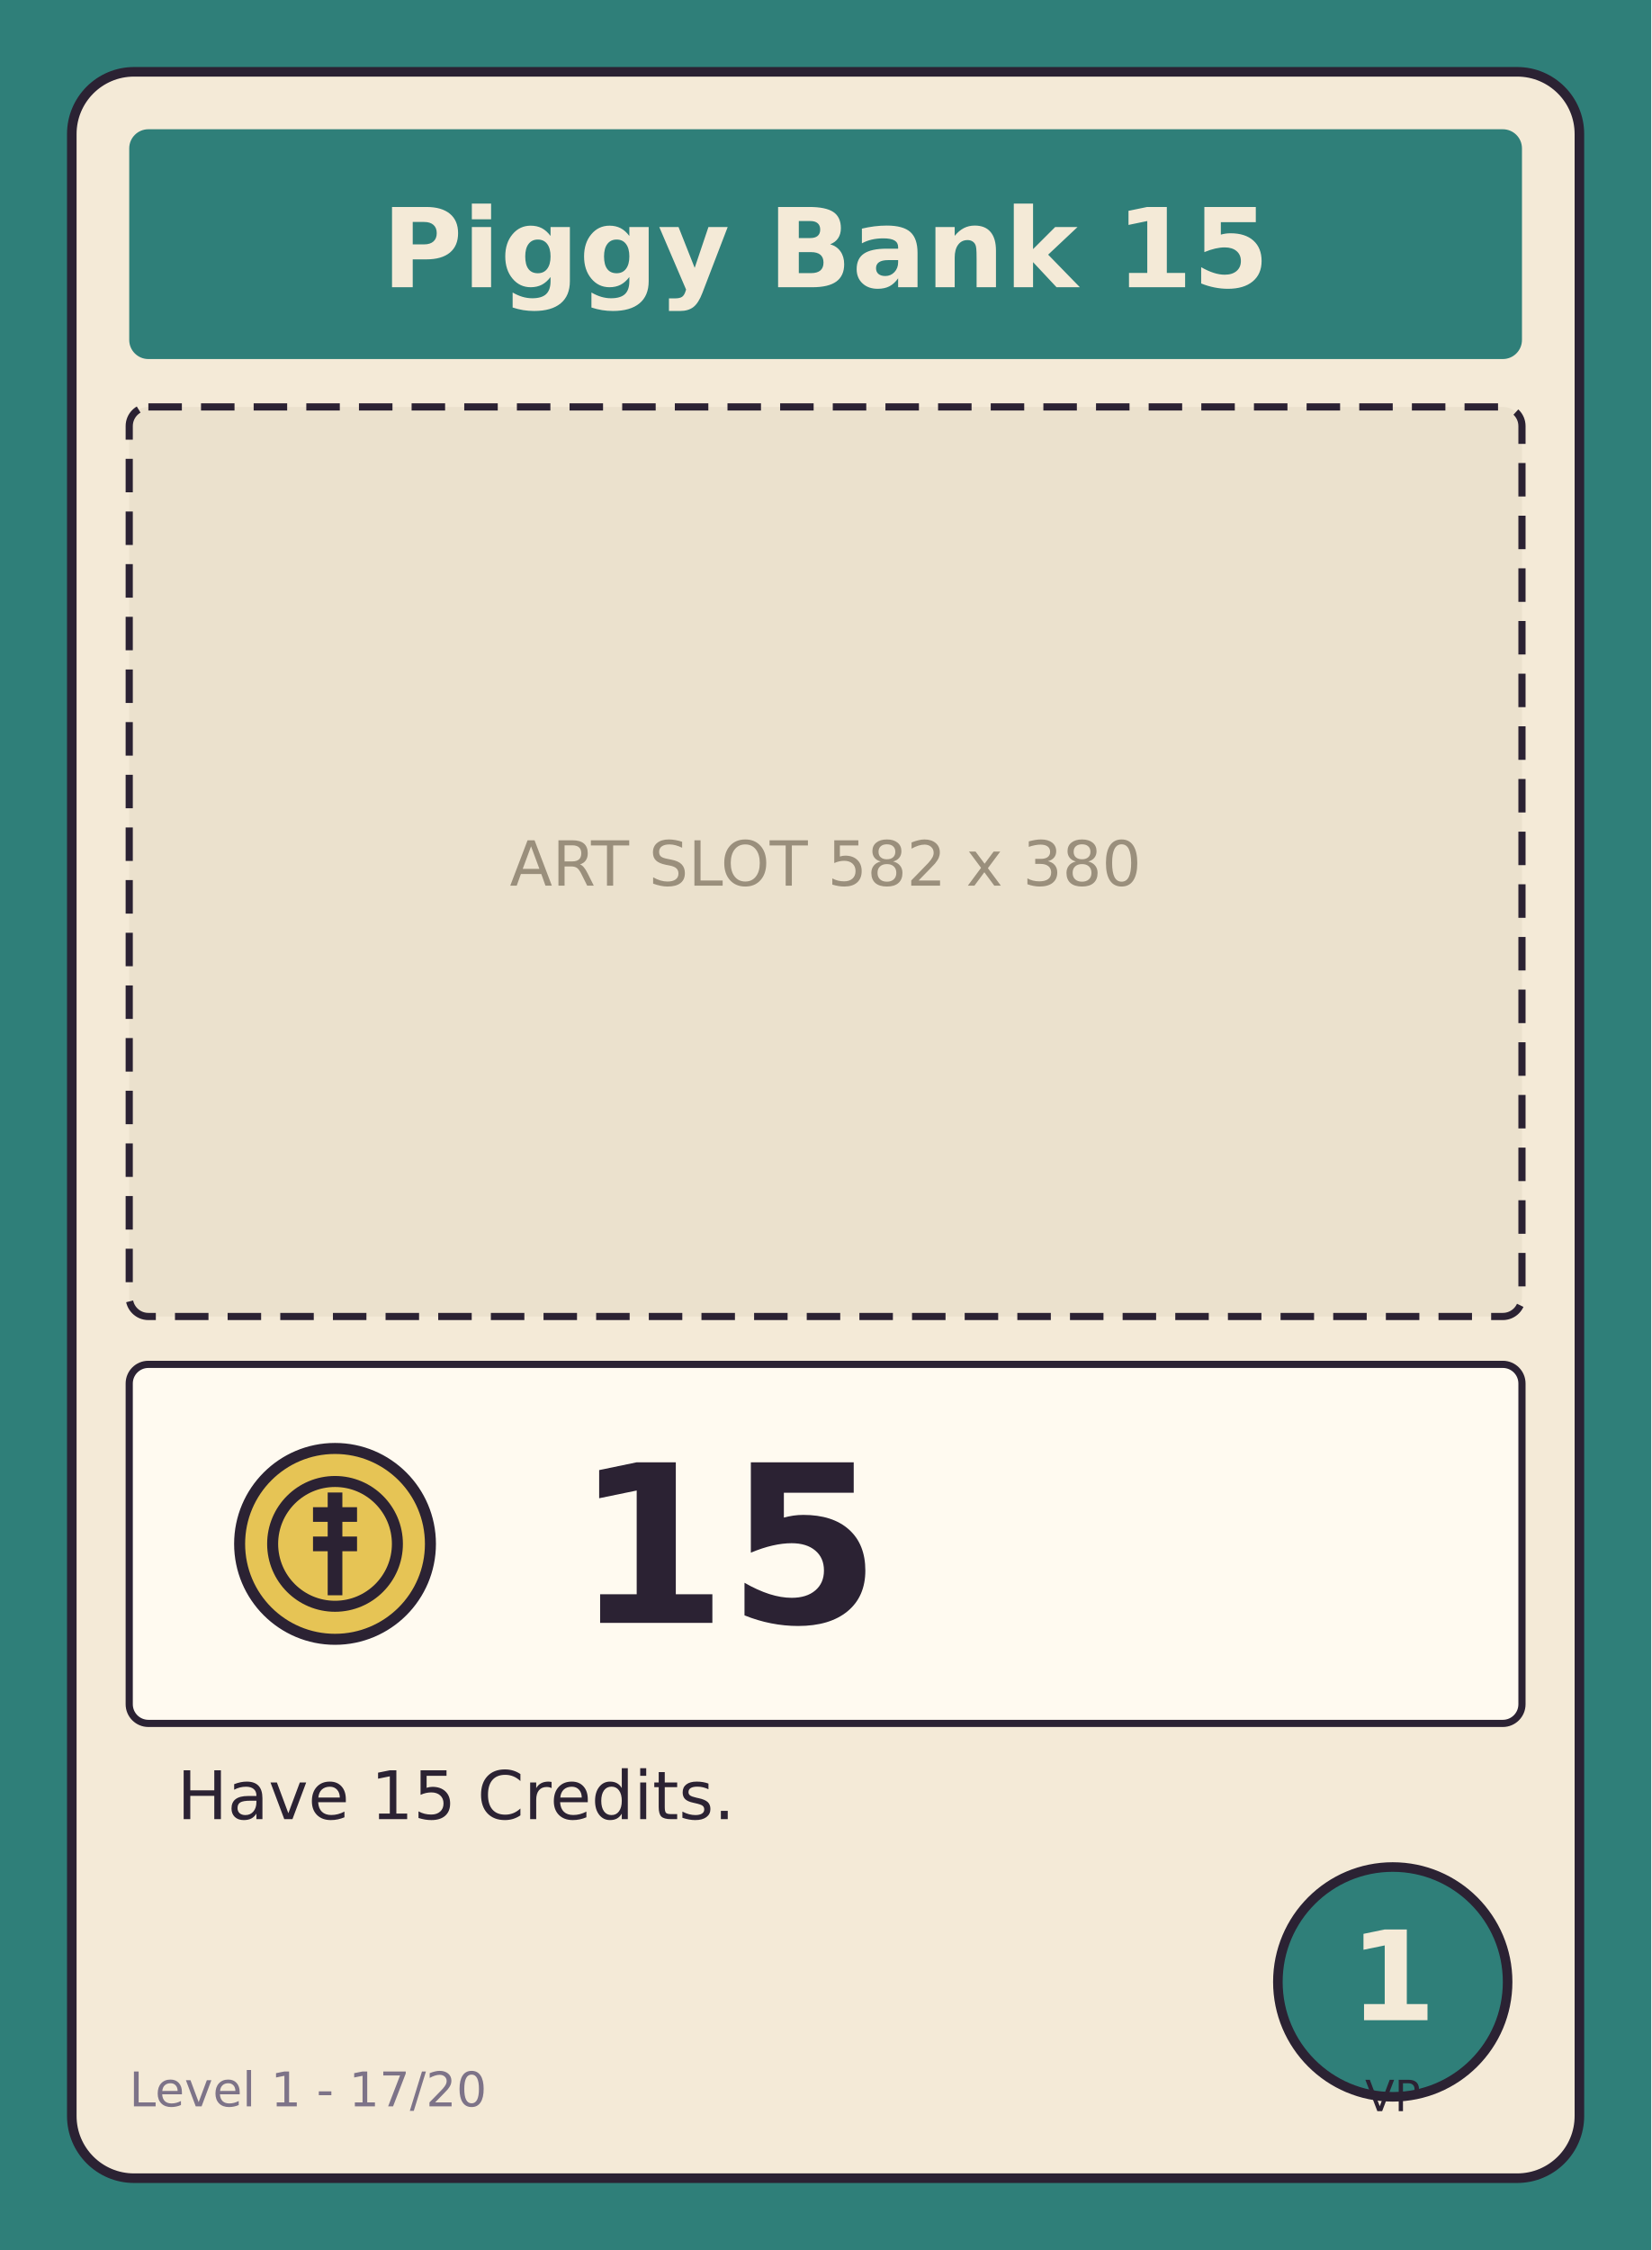
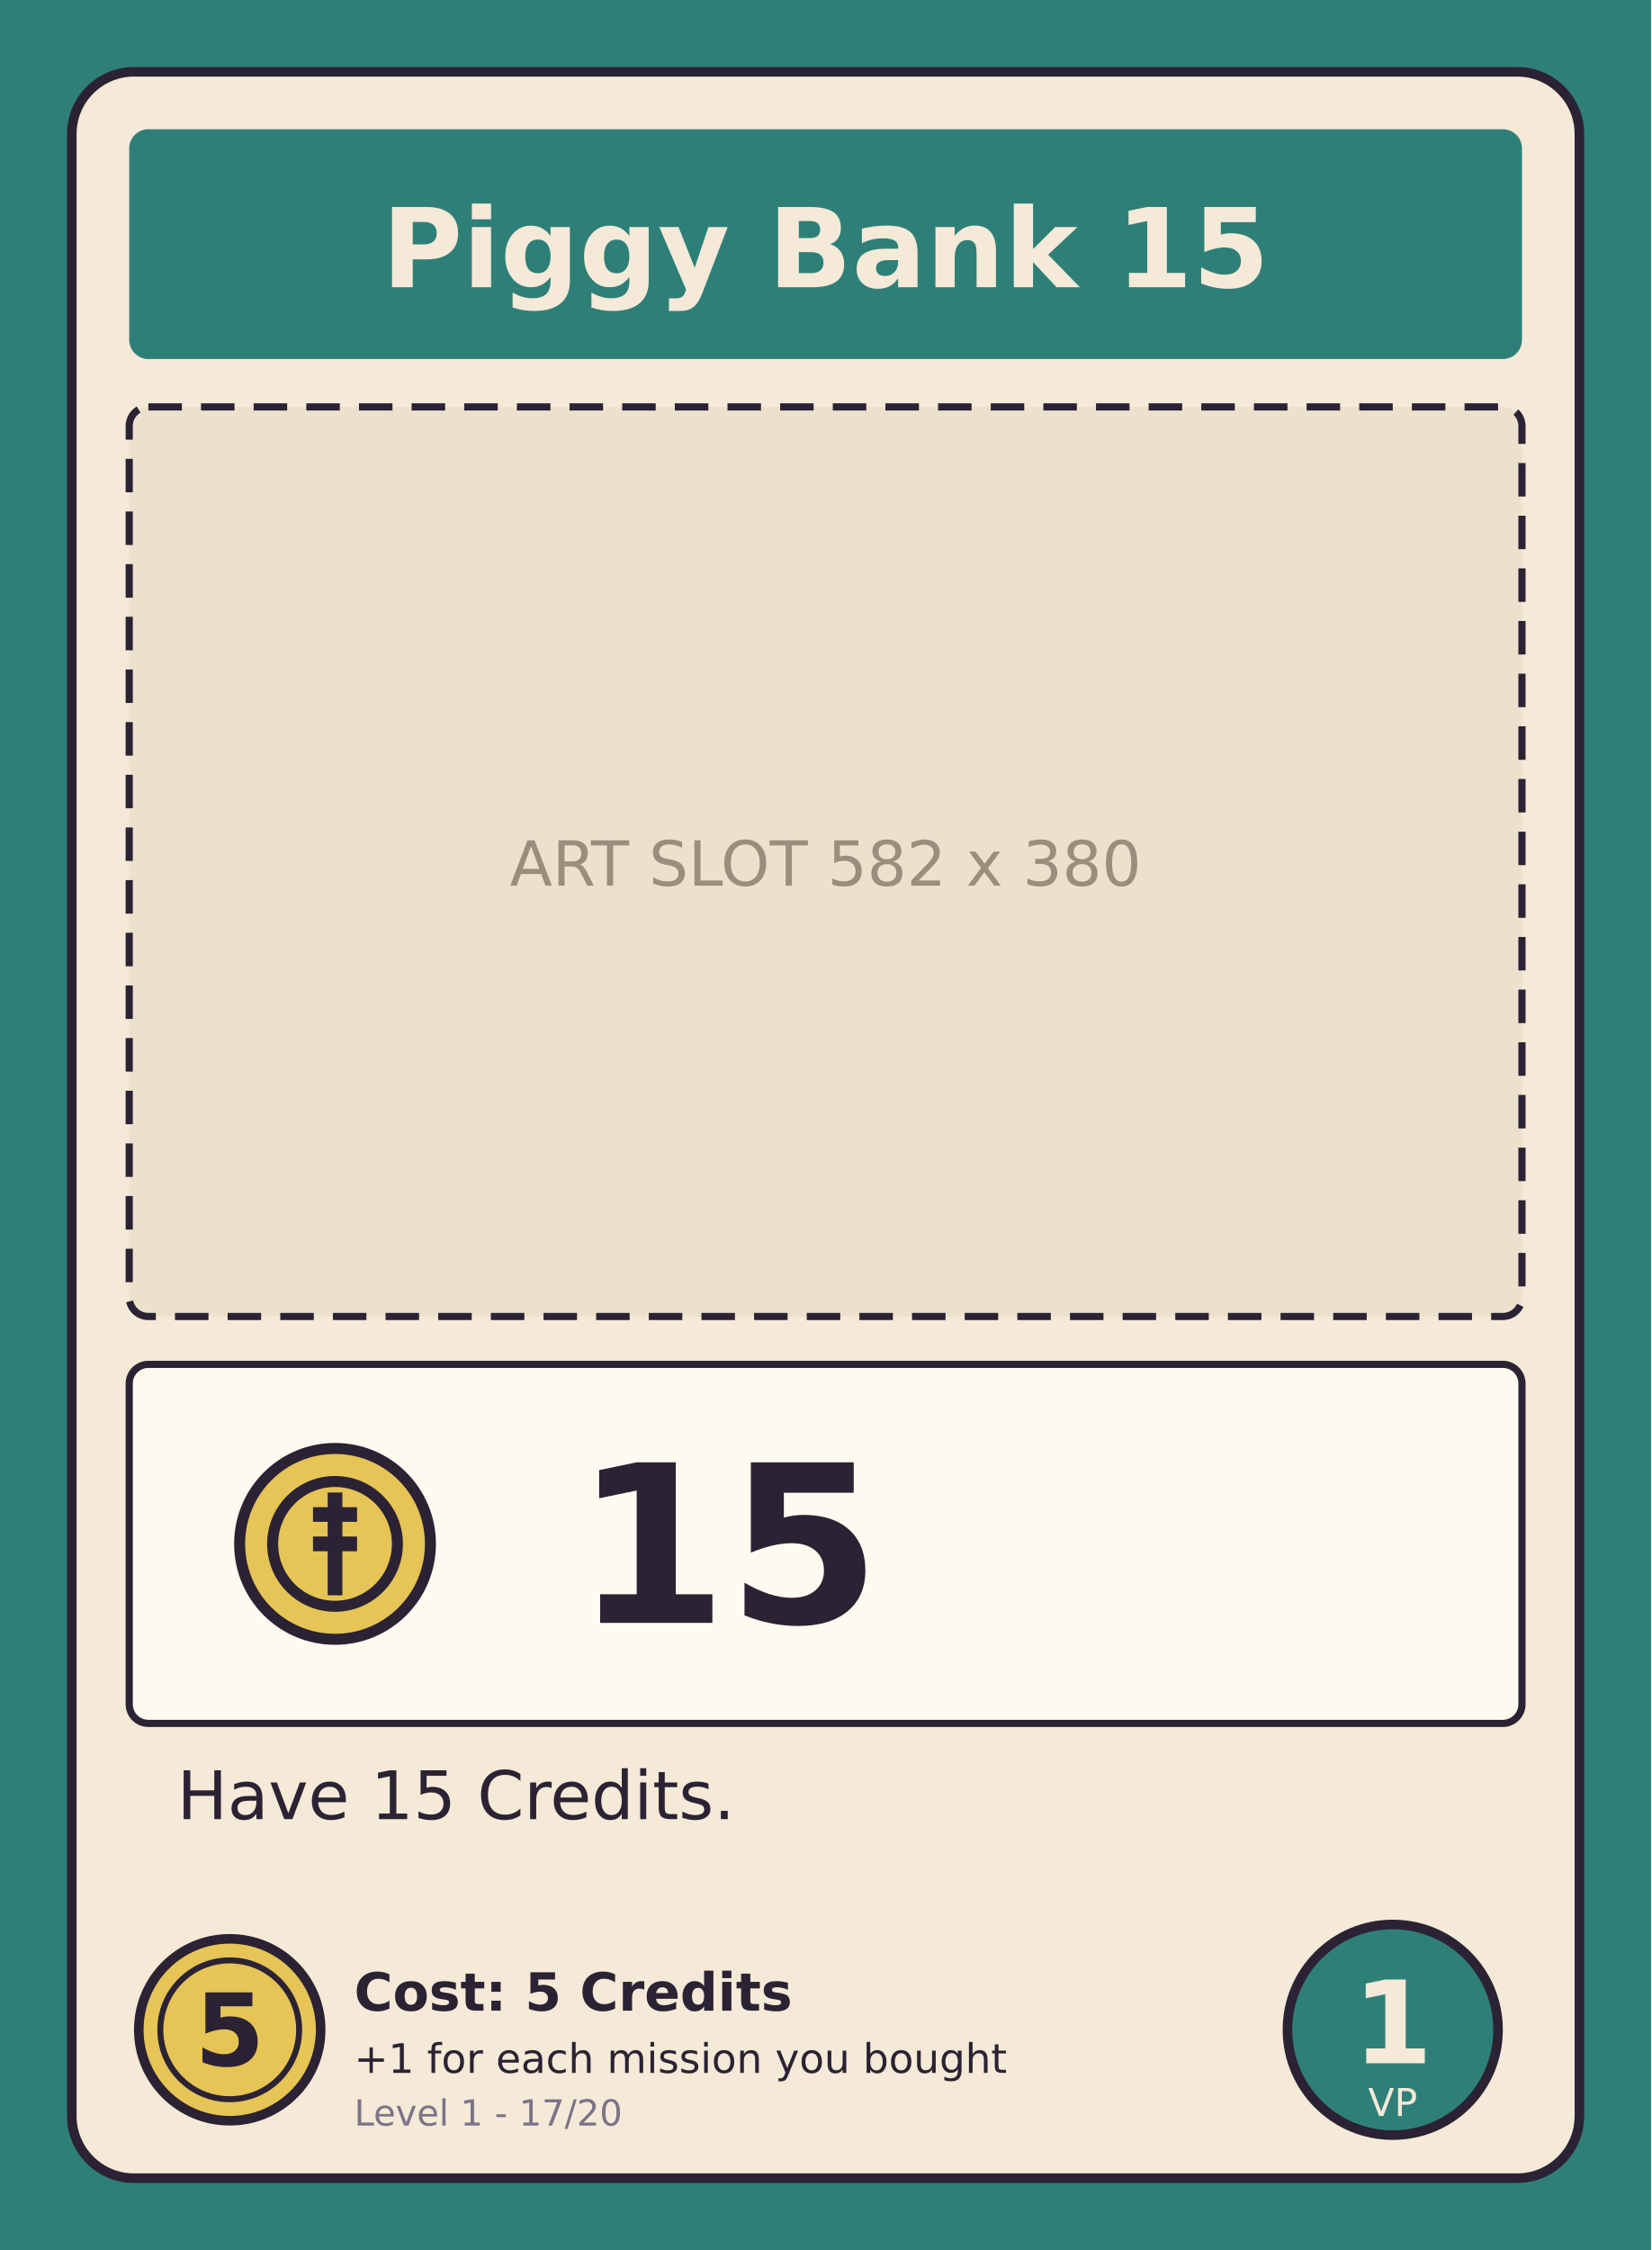
<svg xmlns="http://www.w3.org/2000/svg" viewBox="0 0 690 940" width="69.0mm" height="94.0mm" font-family="DejaVu Sans, Arial, sans-serif">
  <rect id="bleed" x="0" y="0" width="690" height="940" fill="#2f7f79" />
  <rect id="trim" x="30" y="30" width="630" height="880" rx="26" fill="#f4ead7" stroke="#2b2233" stroke-width="4" />
  <rect x="54" y="54" width="582" height="96" rx="8" fill="#2f7f79" />
  <text x="345.0" y="120" text-anchor="middle" font-size="46" font-weight="bold" fill="#f4ead7">Piggy Bank 15</text>
  <g id="art-slot">
    <rect x="54" y="170" width="582" height="380" rx="8" fill="#ebe1cd" stroke="#2b2233" stroke-width="3" stroke-dasharray="14 8" />
    <text class="placeholder" x="345.0" y="370" text-anchor="middle" font-size="26" fill="#9a8f7c">ART SLOT 582 x 380</text>
  </g>
  <rect x="54" y="570" width="582" height="150" rx="8" fill="#fffaf0" stroke="#2b2233" stroke-width="3" />
  <g transform="translate(140,645) scale(1.533333)" stroke="#2b2233" stroke-width="3" stroke-linejoin="round" fill="none">
    <circle cx="0" cy="0" r="26" fill="#e6c455" />
    <circle cx="0" cy="0" r="17" />
    <path d="M-6 -8 L6 -8 M-6 0 L6 0 M0 -14 L0 14" stroke-width="4" />
  </g>
  <text x="240" y="678" font-size="92" font-weight="bold" fill="#2b2233">15</text>
  <text x="74" y="760" font-size="28" fill="#2b2233">Have 15 Credits.</text>
-   <circle cx="582" cy="828" r="48" fill="#2f7f79" stroke="#2b2233" stroke-width="4" />
-   <text x="582" y="844" text-anchor="middle" font-size="52" font-weight="bold" fill="#f4ead7">1</text>
-   <text x="582" y="882" text-anchor="middle" font-size="18" fill="#2b2233">VP</text>
-   <text x="54" y="880" font-size="20" fill="#7d7388">Level 1  -  17/20</text>
+   <g id="cost">
+     <circle cx="96" cy="848" r="38" fill="#e6c455" stroke="#2b2233" stroke-width="4" />
+     <circle cx="96" cy="848" r="29" fill="none" stroke="#2b2233" stroke-width="2.5" />
+     <text x="96" y="863" text-anchor="middle" font-size="42" font-weight="bold" fill="#2b2233">5</text>
+   </g>
+   <text x="148" y="840" font-size="22" font-weight="bold" fill="#2b2233">Cost: 5 Credits</text>
+   <text x="148" y="866" font-size="17" fill="#2b2233">+1 for each mission you bought</text>
+   <text x="148" y="888" font-size="15" fill="#7d7388">Level 1  -  17/20</text>
+   <circle cx="582" cy="848" r="44" fill="#2f7f79" stroke="#2b2233" stroke-width="4" />
+   <text x="582" y="862" text-anchor="middle" font-size="48" font-weight="bold" fill="#f4ead7">1</text>
+   <text x="582" y="884" text-anchor="middle" font-size="16" fill="#f4ead7">VP</text>
</svg>
